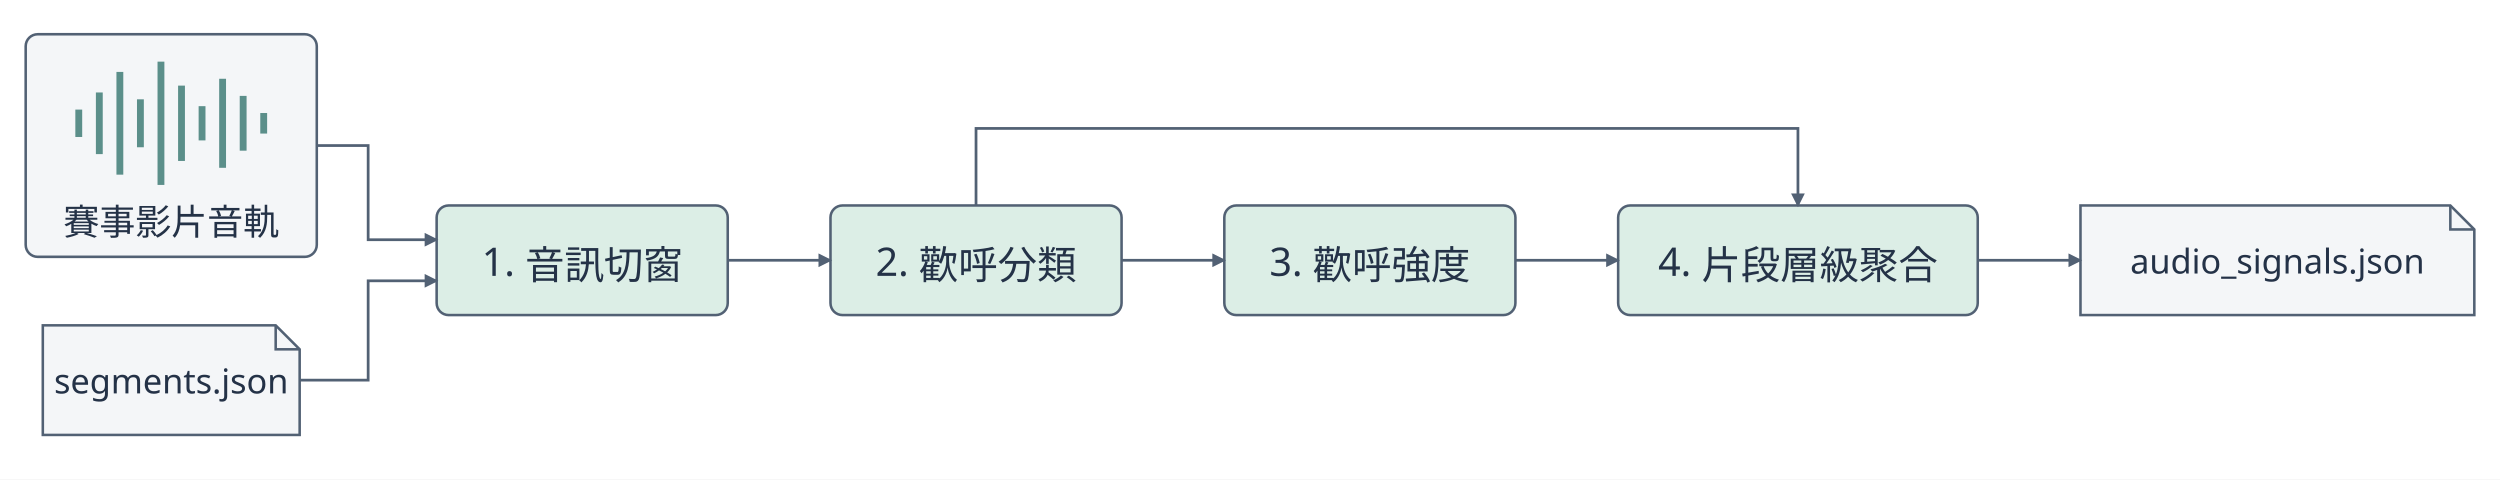
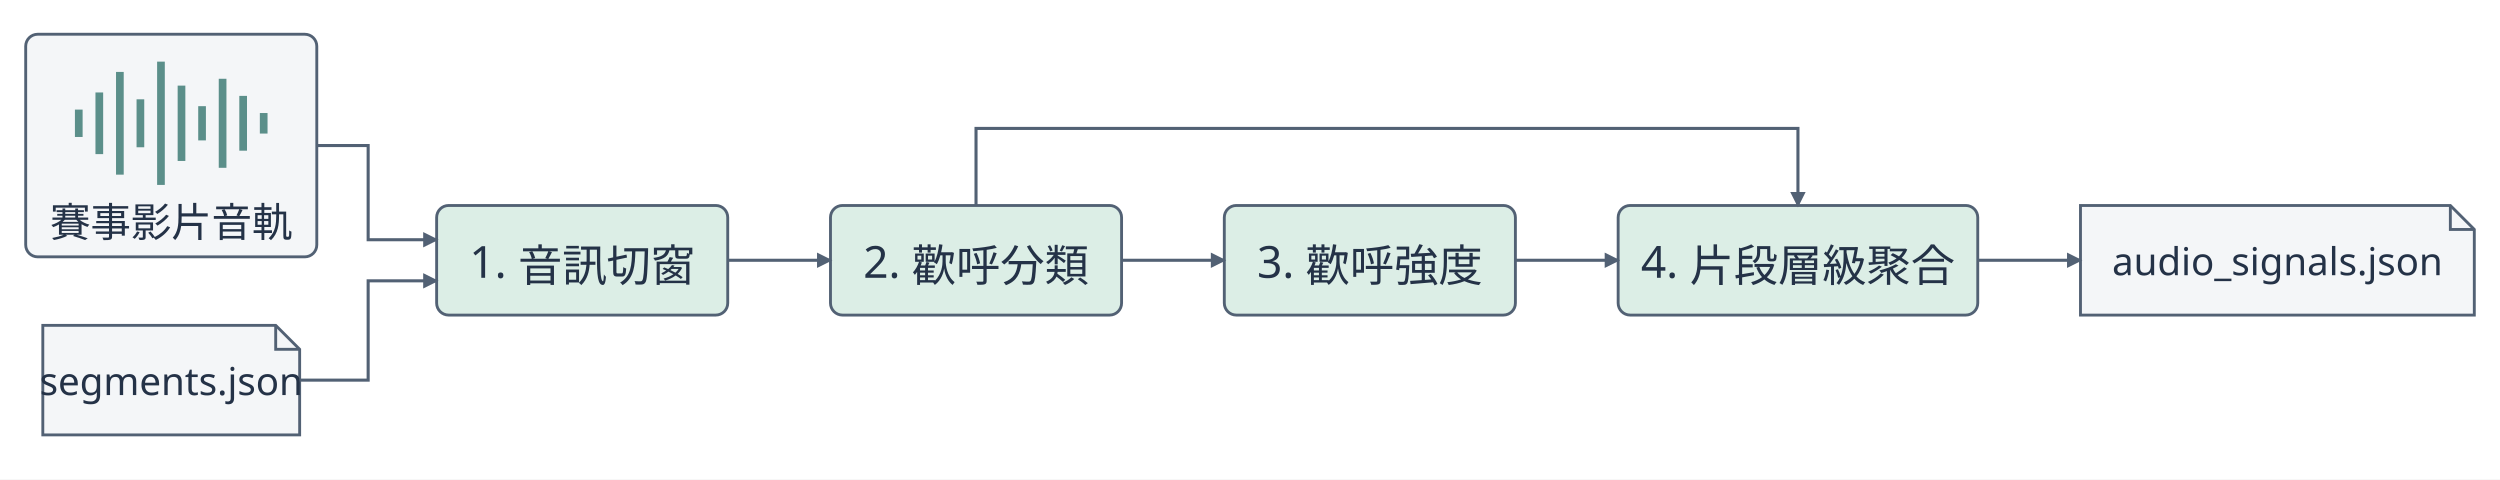
- <svg xmlns="http://www.w3.org/2000/svg" width="1460" height="280" viewBox="0 0 1460 280">
+ <svg xmlns="http://www.w3.org/2000/svg" width="1300" height="249.32" viewBox="0 0 1300 249.32">
  <defs>
    <marker id="arrow" markerWidth="8" markerHeight="8" refX="7" refY="4" orient="auto" markerUnits="userSpaceOnUse">
      <path d="M0 0 L8 4 L0 8 Z" fill="#526174" />
    </marker>
  </defs>
  <rect width="100%" height="100%" fill="white" />
-   <rect x="15" y="20" width="170" height="130" rx="7" fill="#F4F6F8" stroke="#526174" stroke-width="1.5" />
-   <text x="100.0" y="128.0" text-anchor="middle" dominant-baseline="central" font-family="Arial Unicode MS" font-size="21" fill="#243247">賽事影片音軌</text>
-   <polyline points="46.0,64 46.0,80" fill="none" stroke="#5B8F8A" stroke-width="4" />
-   <polyline points="58.0,54 58.0,90" fill="none" stroke="#5B8F8A" stroke-width="4" />
-   <polyline points="70.0,42 70.0,102" fill="none" stroke="#5B8F8A" stroke-width="4" />
-   <polyline points="82.0,58 82.0,86" fill="none" stroke="#5B8F8A" stroke-width="4" />
-   <polyline points="94.0,36 94.0,108" fill="none" stroke="#5B8F8A" stroke-width="4" />
-   <polyline points="106.0,50 106.0,94" fill="none" stroke="#5B8F8A" stroke-width="4" />
-   <polyline points="118.0,62 118.0,82" fill="none" stroke="#5B8F8A" stroke-width="4" />
-   <polyline points="130.0,46 130.0,98" fill="none" stroke="#5B8F8A" stroke-width="4" />
-   <polyline points="142.0,56 142.0,88" fill="none" stroke="#5B8F8A" stroke-width="4" />
-   <polyline points="154.0,66 154.0,78" fill="none" stroke="#5B8F8A" stroke-width="4" />
-   <path d="M25 190 H161 L175 204 V254 H25 Z" fill="#F4F6F8" stroke="#526174" stroke-width="1.5" />
-   <path d="M161 190 V204 H175" fill="none" stroke="#526174" stroke-width="1.5" />
-   <text x="100.0" y="222.0" text-anchor="middle" dominant-baseline="central" font-family="Arial Unicode MS" font-size="20" fill="#243247">segments.json</text>
-   <rect x="255" y="120" width="170" height="64" rx="7" fill="#DCEEE6" stroke="#526174" stroke-width="1.5" />
-   <text x="340.0" y="152.0" text-anchor="middle" dominant-baseline="central" font-family="Arial Unicode MS" font-size="23" fill="#243247">1. 音訊切窗</text>
-   <rect x="485" y="120" width="170" height="64" rx="7" fill="#DCEEE6" stroke="#526174" stroke-width="1.5" />
-   <text x="570.0" y="152.0" text-anchor="middle" dominant-baseline="central" font-family="Arial Unicode MS" font-size="23" fill="#243247">2. 歡呼分類</text>
-   <rect x="715" y="120" width="170" height="64" rx="7" fill="#DCEEE6" stroke="#526174" stroke-width="1.5" />
-   <text x="800.0" y="152.0" text-anchor="middle" dominant-baseline="central" font-family="Arial Unicode MS" font-size="23" fill="#243247">3. 歡呼強度</text>
-   <rect x="945" y="120" width="210" height="64" rx="7" fill="#DCEEE6" stroke="#526174" stroke-width="1.5" />
-   <text x="1050.0" y="152.0" text-anchor="middle" dominant-baseline="central" font-family="Arial Unicode MS" font-size="23" fill="#243247">4. 片段層級聚合</text>
-   <path d="M1215 120 H1431 L1445 134 V184 H1215 Z" fill="#F4F6F8" stroke="#526174" stroke-width="1.5" />
-   <path d="M1431 120 V134 H1445" fill="none" stroke="#526174" stroke-width="1.5" />
-   <text x="1330.0" y="152.0" text-anchor="middle" dominant-baseline="central" font-family="Arial Unicode MS" font-size="20" fill="#243247">audio_signals.json</text>
-   <polyline points="185,85 215,85 215,140 255,140" fill="none" stroke="#526174" stroke-width="1.6" marker-end="url(#arrow)" />
-   <polyline points="175,222 215,222 215,164 255,164" fill="none" stroke="#526174" stroke-width="1.6" marker-end="url(#arrow)" />
-   <polyline points="425,152 485,152" fill="none" stroke="#526174" stroke-width="1.6" marker-end="url(#arrow)" />
-   <polyline points="655,152 715,152" fill="none" stroke="#526174" stroke-width="1.6" marker-end="url(#arrow)" />
-   <polyline points="885,152 945,152" fill="none" stroke="#526174" stroke-width="1.6" marker-end="url(#arrow)" />
-   <polyline points="570,120 570,75 1050,75 1050,120" fill="none" stroke="#526174" stroke-width="1.6" marker-end="url(#arrow)" />
-   <polyline points="1155,152 1215,152" fill="none" stroke="#526174" stroke-width="1.6" marker-end="url(#arrow)" />
+   <rect x="13.36" y="17.81" width="151.37" height="115.75" rx="6.23" fill="#F4F6F8" stroke="#526174" stroke-width="1.5" />
+   <text x="89.04" y="113.97" text-anchor="middle" dominant-baseline="central" font-family="Arial Unicode MS" font-size="21" fill="#243247">賽事影片音軌</text>
+   <polyline points="40.96,56.99 40.96,71.23" fill="none" stroke="#5B8F8A" stroke-width="4" />
+   <polyline points="51.64,48.08 51.64,80.14" fill="none" stroke="#5B8F8A" stroke-width="4" />
+   <polyline points="62.33,37.4 62.33,90.82" fill="none" stroke="#5B8F8A" stroke-width="4" />
+   <polyline points="73.01,51.64 73.01,76.58" fill="none" stroke="#5B8F8A" stroke-width="4" />
+   <polyline points="83.7,32.05 83.7,96.16" fill="none" stroke="#5B8F8A" stroke-width="4" />
+   <polyline points="94.38,44.52 94.38,83.7" fill="none" stroke="#5B8F8A" stroke-width="4" />
+   <polyline points="105.07,55.21 105.07,73.01" fill="none" stroke="#5B8F8A" stroke-width="4" />
+   <polyline points="115.75,40.96 115.75,87.26" fill="none" stroke="#5B8F8A" stroke-width="4" />
+   <polyline points="126.44,49.86 126.44,78.36" fill="none" stroke="#5B8F8A" stroke-width="4" />
+   <polyline points="137.12,58.77 137.12,69.45" fill="none" stroke="#5B8F8A" stroke-width="4" />
+   <path d="M22.26 169.18 H143.36 L155.82 181.64 V226.16 H22.26 Z" fill="#F4F6F8" stroke="#526174" stroke-width="1.5" />
+   <path d="M143.36 169.18 V181.64 H155.82" fill="none" stroke="#526174" stroke-width="1.5" />
+   <text x="89.04" y="197.67" text-anchor="middle" dominant-baseline="central" font-family="Arial Unicode MS" font-size="20" fill="#243247">segments.json</text>
+   <rect x="227.05" y="106.85" width="151.37" height="56.99" rx="6.23" fill="#DCEEE6" stroke="#526174" stroke-width="1.5" />
+   <text x="302.74" y="135.34" text-anchor="middle" dominant-baseline="central" font-family="Arial Unicode MS" font-size="23" fill="#243247">1. 音訊切窗</text>
+   <rect x="431.85" y="106.85" width="151.37" height="56.99" rx="6.23" fill="#DCEEE6" stroke="#526174" stroke-width="1.5" />
+   <text x="507.53" y="135.34" text-anchor="middle" dominant-baseline="central" font-family="Arial Unicode MS" font-size="23" fill="#243247">2. 歡呼分類</text>
+   <rect x="636.64" y="106.85" width="151.37" height="56.99" rx="6.23" fill="#DCEEE6" stroke="#526174" stroke-width="1.5" />
+   <text x="712.33" y="135.34" text-anchor="middle" dominant-baseline="central" font-family="Arial Unicode MS" font-size="23" fill="#243247">3. 歡呼強度</text>
+   <rect x="841.44" y="106.85" width="186.99" height="56.99" rx="6.23" fill="#DCEEE6" stroke="#526174" stroke-width="1.5" />
+   <text x="934.93" y="135.34" text-anchor="middle" dominant-baseline="central" font-family="Arial Unicode MS" font-size="23" fill="#243247">4. 片段層級聚合</text>
+   <path d="M1081.85 106.85 H1274.18 L1286.64 119.32 V163.84 H1081.85 Z" fill="#F4F6F8" stroke="#526174" stroke-width="1.5" />
+   <path d="M1274.18 106.85 V119.32 H1286.64" fill="none" stroke="#526174" stroke-width="1.5" />
+   <text x="1184.25" y="135.34" text-anchor="middle" dominant-baseline="central" font-family="Arial Unicode MS" font-size="20" fill="#243247">audio_signals.json</text>
+   <polyline points="164.73,75.68 191.44,75.68 191.44,124.66 227.05,124.66" fill="none" stroke="#526174" stroke-width="1.6" marker-end="url(#arrow)" />
+   <polyline points="155.82,197.67 191.44,197.67 191.44,146.03 227.05,146.03" fill="none" stroke="#526174" stroke-width="1.6" marker-end="url(#arrow)" />
+   <polyline points="378.42,135.34 431.85,135.34" fill="none" stroke="#526174" stroke-width="1.6" marker-end="url(#arrow)" />
+   <polyline points="583.22,135.34 636.64,135.34" fill="none" stroke="#526174" stroke-width="1.6" marker-end="url(#arrow)" />
+   <polyline points="788.01,135.34 841.44,135.34" fill="none" stroke="#526174" stroke-width="1.6" marker-end="url(#arrow)" />
+   <polyline points="507.53,106.85 507.53,66.78 934.93,66.78 934.93,106.85" fill="none" stroke="#526174" stroke-width="1.6" marker-end="url(#arrow)" />
+   <polyline points="1028.42,135.34 1081.85,135.34" fill="none" stroke="#526174" stroke-width="1.6" marker-end="url(#arrow)" />
</svg>
